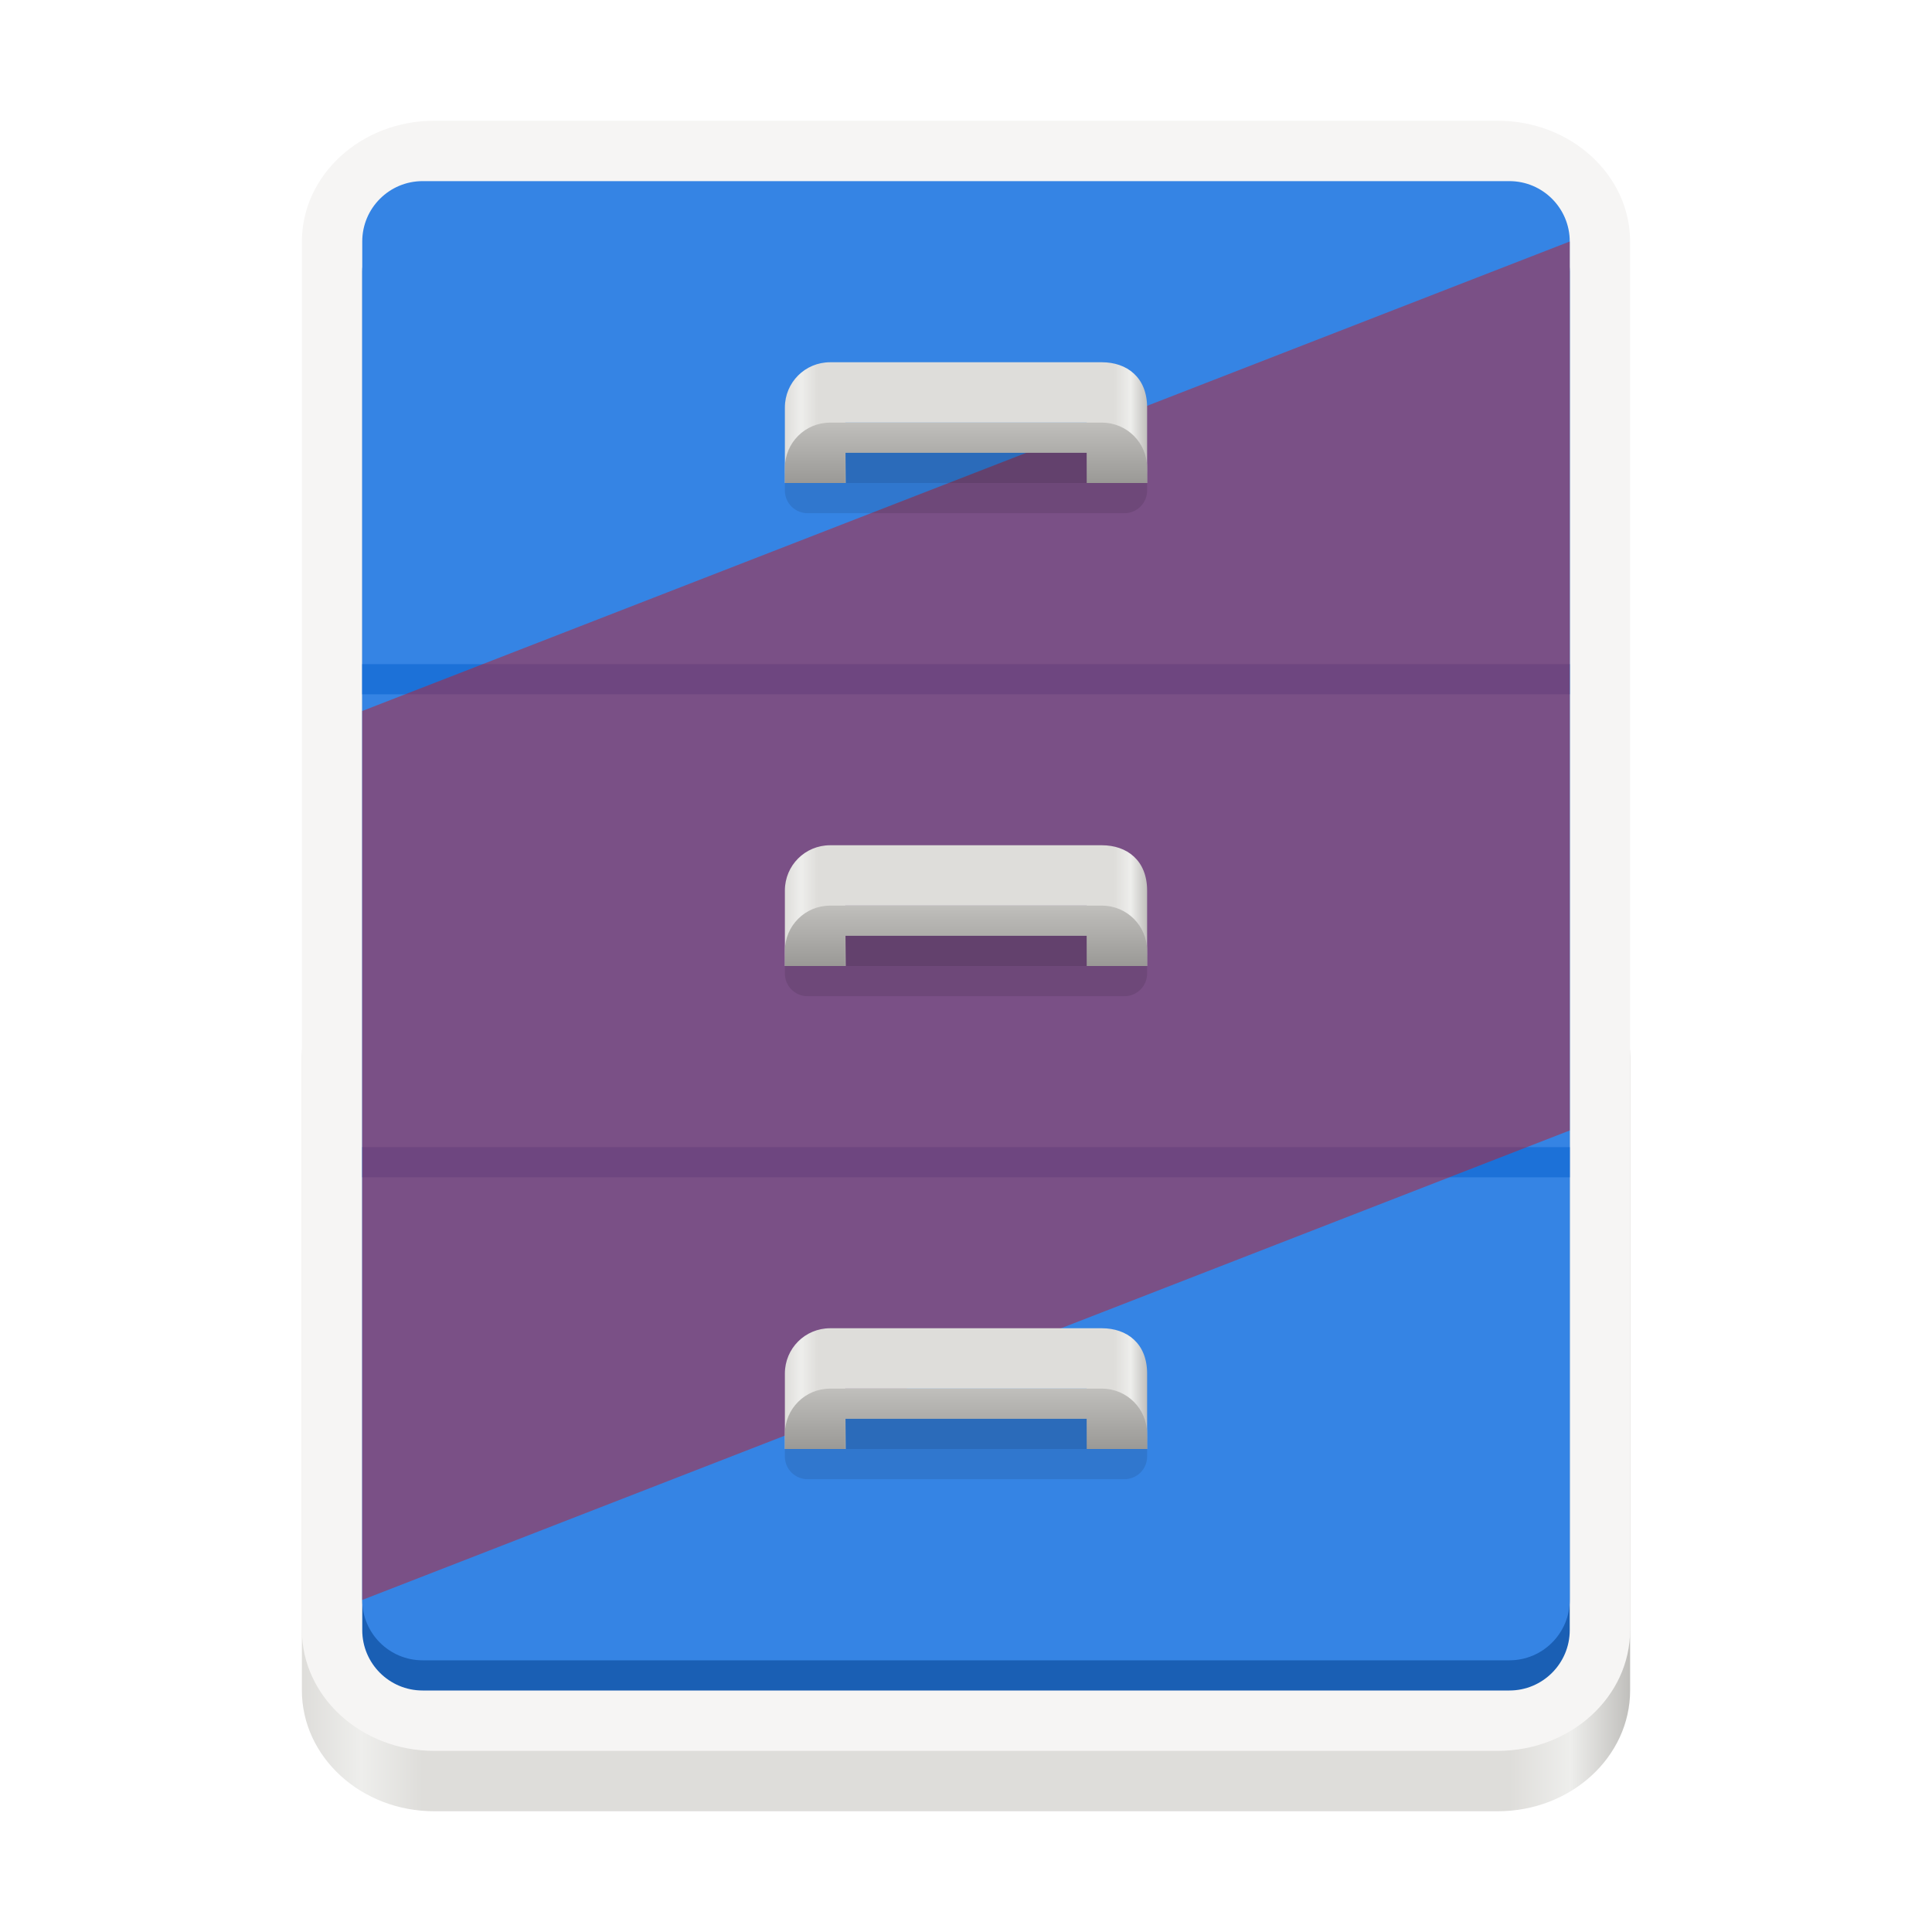
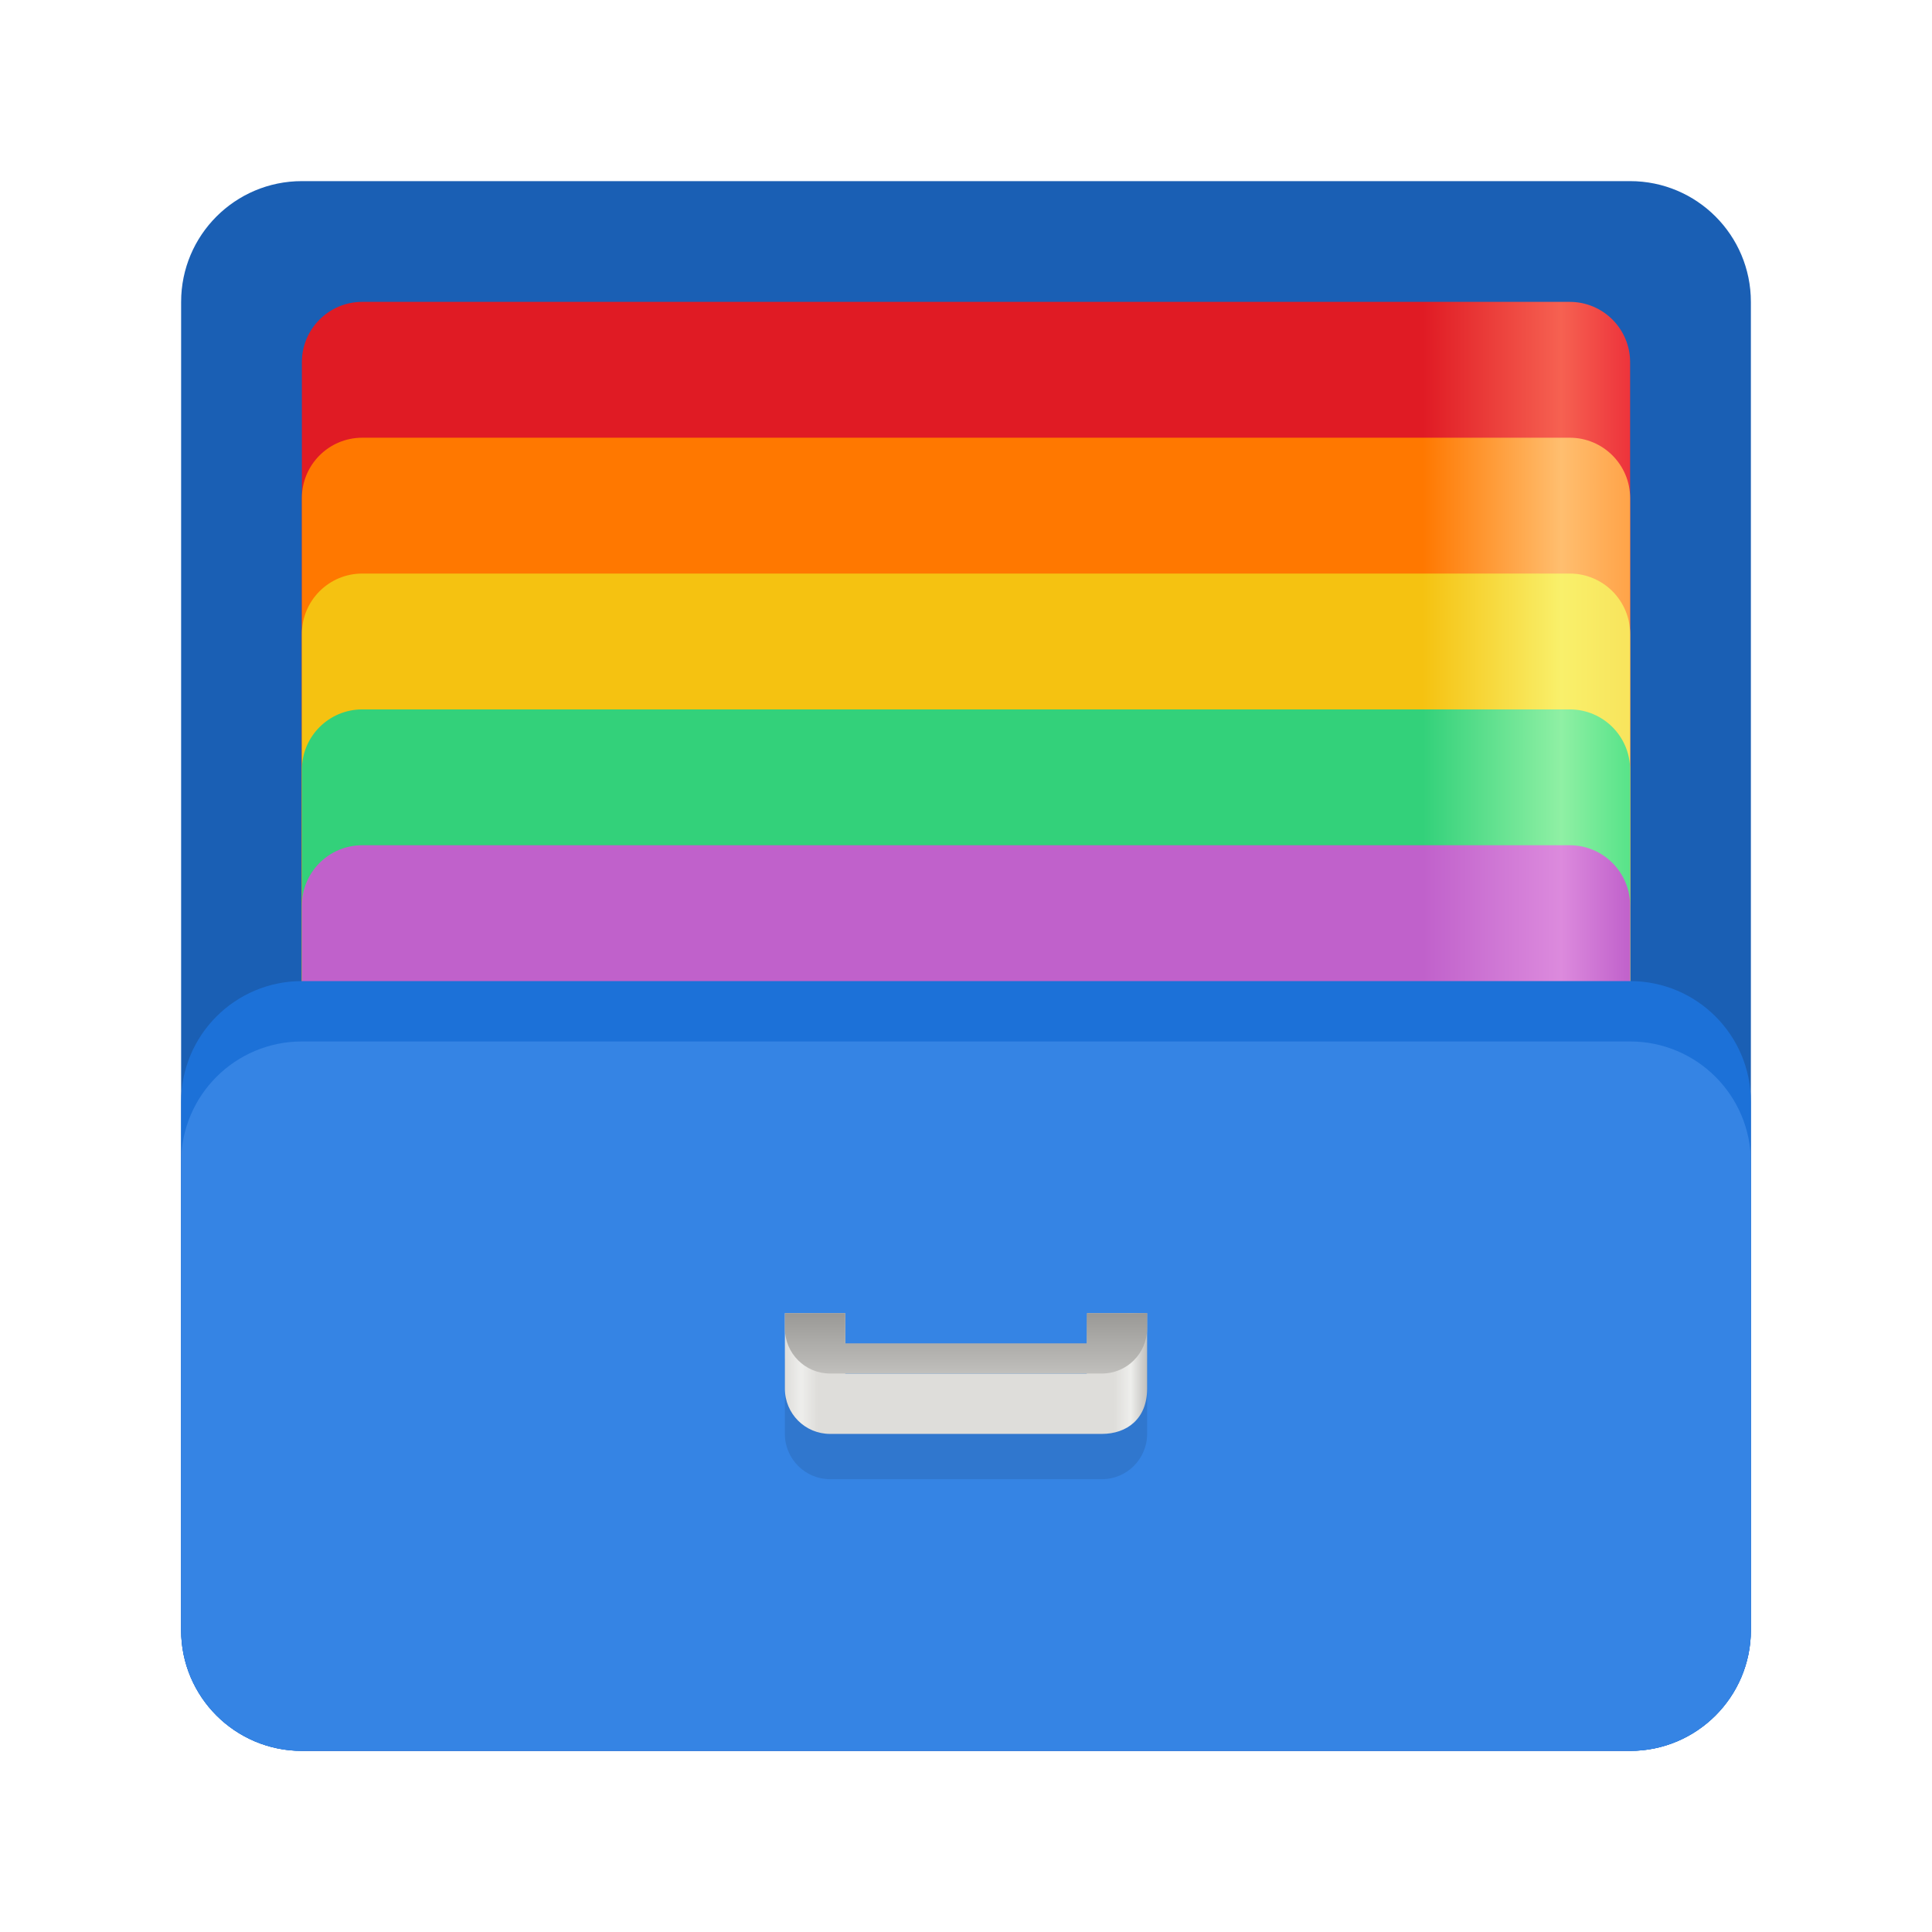
<svg xmlns="http://www.w3.org/2000/svg" width="128" height="128" fill="none">
-   <path d="M99.227 62H28.773C23.928 62 20 65.59 20 70.018v41.964c0 4.428 3.928 8.018 8.773 8.018h70.454c4.845 0 8.773-3.59 8.773-8.018V70.018C108 65.59 104.072 62 99.227 62Z" fill="url(#a)" />
-   <path d="M99.227 8H28.773C23.928 8 20 11.59 20 16.018v91.964c0 4.428 3.928 8.018 8.773 8.018h70.454c4.845 0 8.773-3.59 8.773-8.018V16.018C108 11.59 104.072 8 99.227 8Z" fill="#F6F5F4" />
-   <path d="M100 14H28a4 4 0 0 0-4 4.002v89.996A4 4 0 0 0 28 112h72c2.209 0 4-1.792 4-4.002V18.002A4.001 4.001 0 0 0 100 14Z" fill="#1A5FB4" />
-   <path d="M100 12H28a4 4 0 0 0-4 4.002v89.996A4 4 0 0 0 28 110h72c2.209 0 4-1.792 4-4.002V16.002A4.001 4.001 0 0 0 100 12Z" fill="#3584E4" />
-   <path d="M104 44H24v2h80v-2Zm0 32H24v2h80v-2Z" fill="#1C71D8" />
-   <path opacity=".5" d="M104 16 24 47.104V106l80-31.104V16Z" fill="#C01C28" />
-   <path d="M55 24h18c1.662 0 3 1 3 3v5h-3.969L72 28H56l.031 4H52v-5c0-1.662 1.338-3 3-3Z" fill="url(#b)" />
-   <path opacity=".1" d="M74.5 30h-21a1.5 1.5 0 0 0-1.5 1.5v1a1.5 1.5 0 0 0 1.5 1.5h21a1.5 1.5 0 0 0 1.5-1.5v-1a1.5 1.5 0 0 0-1.5-1.5Z" fill="#000" />
-   <path d="M55 28c-1.662 0-3 1.338-3 3v1h4v-2h16v2h4v-1c0-1.662-1.338-3-3-3H55Z" fill="url(#c)" />
-   <path opacity=".1" d="M72 30H56v2h16v-2Z" fill="#000" />
-   <path d="M55 56h18c1.662 0 3 1 3 3v5h-3.969L72 60H56l.031 4H52v-5c0-1.662 1.338-3 3-3Z" fill="url(#d)" />
-   <path opacity=".1" d="M74.5 62h-21a1.5 1.5 0 0 0-1.5 1.5v1a1.5 1.5 0 0 0 1.5 1.5h21a1.5 1.5 0 0 0 1.5-1.5v-1a1.5 1.5 0 0 0-1.5-1.5Z" fill="#000" />
-   <path d="M55 60c-1.662 0-3 1.338-3 3v1h4v-2h16v2h4v-1c0-1.662-1.338-3-3-3H55Z" fill="url(#e)" />
-   <path opacity=".1" d="M72 62H56v2h16v-2Z" fill="#000" />
-   <path d="M55 88h18c1.662 0 3 1 3 3v5h-3.969L72 92H56l.031 4H52v-5c0-1.662 1.338-3 3-3Z" fill="url(#f)" />
-   <path opacity=".1" d="M74.5 94h-21a1.5 1.5 0 0 0-1.5 1.5v1a1.5 1.5 0 0 0 1.5 1.5h21a1.5 1.5 0 0 0 1.5-1.5v-1a1.5 1.5 0 0 0-1.5-1.5Z" fill="#000" />
-   <path d="M55 92c-1.662 0-3 1.338-3 3v1h4v-2h16v2h4v-1c0-1.662-1.338-3-3-3H55Z" fill="url(#g)" />
-   <path opacity=".1" d="M72 94H56v2h16v-2Z" fill="#000" />
+   <rect x="12" y="12" width="104" height="104" rx="8" fill="#1A5FB4" />
+   <path d="M20 24a4 4 0 0 1 4-4h80a4 4 0 0 1 4 4v91H20V24Z" fill="url(#a)" />
+   <path d="M20 33a4 4 0 0 1 4-4h80a4 4 0 0 1 4 4v82H20V33Z" fill="url(#b)" />
+   <path d="M20 42a4 4 0 0 1 4-4h80a4 4 0 0 1 4 4v73H20V42Z" fill="url(#c)" />
+   <path d="M20 51a4 4 0 0 1 4-4h80a4 4 0 0 1 4 4v65H20V51Z" fill="url(#d)" />
+   <path d="M20 60a4 4 0 0 1 4-4h80a4 4 0 0 1 4 4v56H20V60Z" fill="url(#e)" />
+   <rect x="12" y="65" width="104" height="51" rx="8" fill="#1C71D8" />
+   <rect x="12" y="69" width="104" height="47" rx="8" fill="#3584E4" />
+   <path opacity=".1" d="M52 90h24v5a3 3 0 0 1-3 3H55a3 3 0 0 1-3-3v-5Z" fill="#000" />
+   <path d="M55 95h18c1.662 0 3-1 3-3v-5h-3.969L72 91H56v-4h-4v5c0 1.662 1.338 3 3 3Z" fill="url(#f)" />
+   <path d="M55 91c-1.662 0-3-1.338-3-3v-1h4v2h16v-2h4v1c0 1.662-1.338 3-3 3H55Z" fill="url(#g)" />
  <defs>
-     <linearGradient id="a" x1="20" y1="66" x2="108" y2="66" gradientUnits="userSpaceOnUse">
+     <linearGradient id="a" x1="20" y1="115" x2="108" y2="115" gradientUnits="userSpaceOnUse">
+       <stop offset=".844" stop-color="#E01B24" />
+       <stop offset=".948" stop-color="#F66151" />
+       <stop offset="1" stop-color="#ED333B" />
+     </linearGradient>
+     <linearGradient id="b" x1="20" y1="115" x2="108" y2="115" gradientUnits="userSpaceOnUse">
+       <stop offset=".844" stop-color="#FF7800" />
+       <stop offset=".948" stop-color="#FFBE6F" />
+       <stop offset="1" stop-color="#FFA348" />
+     </linearGradient>
+     <linearGradient id="c" x1="20" y1="115" x2="108" y2="115" gradientUnits="userSpaceOnUse">
+       <stop offset=".844" stop-color="#F5C211" />
+       <stop offset=".948" stop-color="#F9F06B" />
+       <stop offset="1" stop-color="#F8E45C" />
+     </linearGradient>
+     <linearGradient id="d" x1="20" y1="116" x2="108" y2="116" gradientUnits="userSpaceOnUse">
+       <stop offset=".844" stop-color="#33D17A" />
+       <stop offset=".948" stop-color="#8FF0A4" />
+       <stop offset="1" stop-color="#57E389" />
+     </linearGradient>
+     <linearGradient id="e" x1="20" y1="116" x2="108" y2="116" gradientUnits="userSpaceOnUse">
+       <stop offset=".844" stop-color="#C061CB" />
+       <stop offset=".948" stop-color="#DC8ADD" />
+       <stop offset="1" stop-color="#C061CB" />
+     </linearGradient>
+     <linearGradient id="f" x1="52" y1="75" x2="76" y2="75" gradientUnits="userSpaceOnUse">
      <stop stop-color="#DEDDDA" />
      <stop offset=".045" stop-color="#EEEEEC" />
      <stop offset=".091" stop-color="#DEDDDA" />
      <stop offset=".909" stop-color="#DEDDDA" />
      <stop offset=".955" stop-color="#EEEEEC" />
      <stop offset="1" stop-color="#C0BFBC" />
    </linearGradient>
-     <linearGradient id="b" x1="52" y1="44" x2="76" y2="44" gradientUnits="userSpaceOnUse">
-       <stop stop-color="#DEDDDA" />
-       <stop offset=".045" stop-color="#EEEEEC" />
-       <stop offset=".091" stop-color="#DEDDDA" />
-       <stop offset=".909" stop-color="#DEDDDA" />
-       <stop offset=".955" stop-color="#EEEEEC" />
-       <stop offset="1" stop-color="#C0BFBC" />
-     </linearGradient>
-     <linearGradient id="c" x1="65" y1="32" x2="65" y2="28" gradientUnits="userSpaceOnUse">
-       <stop stop-color="#9A9996" />
-       <stop offset="1" stop-color="#C0BFBC" />
-     </linearGradient>
-     <linearGradient id="d" x1="52" y1="76" x2="76" y2="76" gradientUnits="userSpaceOnUse">
-       <stop stop-color="#DEDDDA" />
-       <stop offset=".045" stop-color="#EEEEEC" />
-       <stop offset=".091" stop-color="#DEDDDA" />
-       <stop offset=".909" stop-color="#DEDDDA" />
-       <stop offset=".955" stop-color="#EEEEEC" />
-       <stop offset="1" stop-color="#C0BFBC" />
-     </linearGradient>
-     <linearGradient id="e" x1="65" y1="64" x2="65" y2="60" gradientUnits="userSpaceOnUse">
-       <stop stop-color="#9A9996" />
-       <stop offset="1" stop-color="#C0BFBC" />
-     </linearGradient>
-     <linearGradient id="f" x1="52" y1="108" x2="76" y2="108" gradientUnits="userSpaceOnUse">
-       <stop stop-color="#DEDDDA" />
-       <stop offset=".045" stop-color="#EEEEEC" />
-       <stop offset=".091" stop-color="#DEDDDA" />
-       <stop offset=".909" stop-color="#DEDDDA" />
-       <stop offset=".955" stop-color="#EEEEEC" />
-       <stop offset="1" stop-color="#C0BFBC" />
-     </linearGradient>
-     <linearGradient id="g" x1="65" y1="96" x2="65" y2="92" gradientUnits="userSpaceOnUse">
+     <linearGradient id="g" x1="65" y1="87" x2="65" y2="91" gradientUnits="userSpaceOnUse">
      <stop stop-color="#9A9996" />
      <stop offset="1" stop-color="#C0BFBC" />
    </linearGradient>
  </defs>
</svg>
